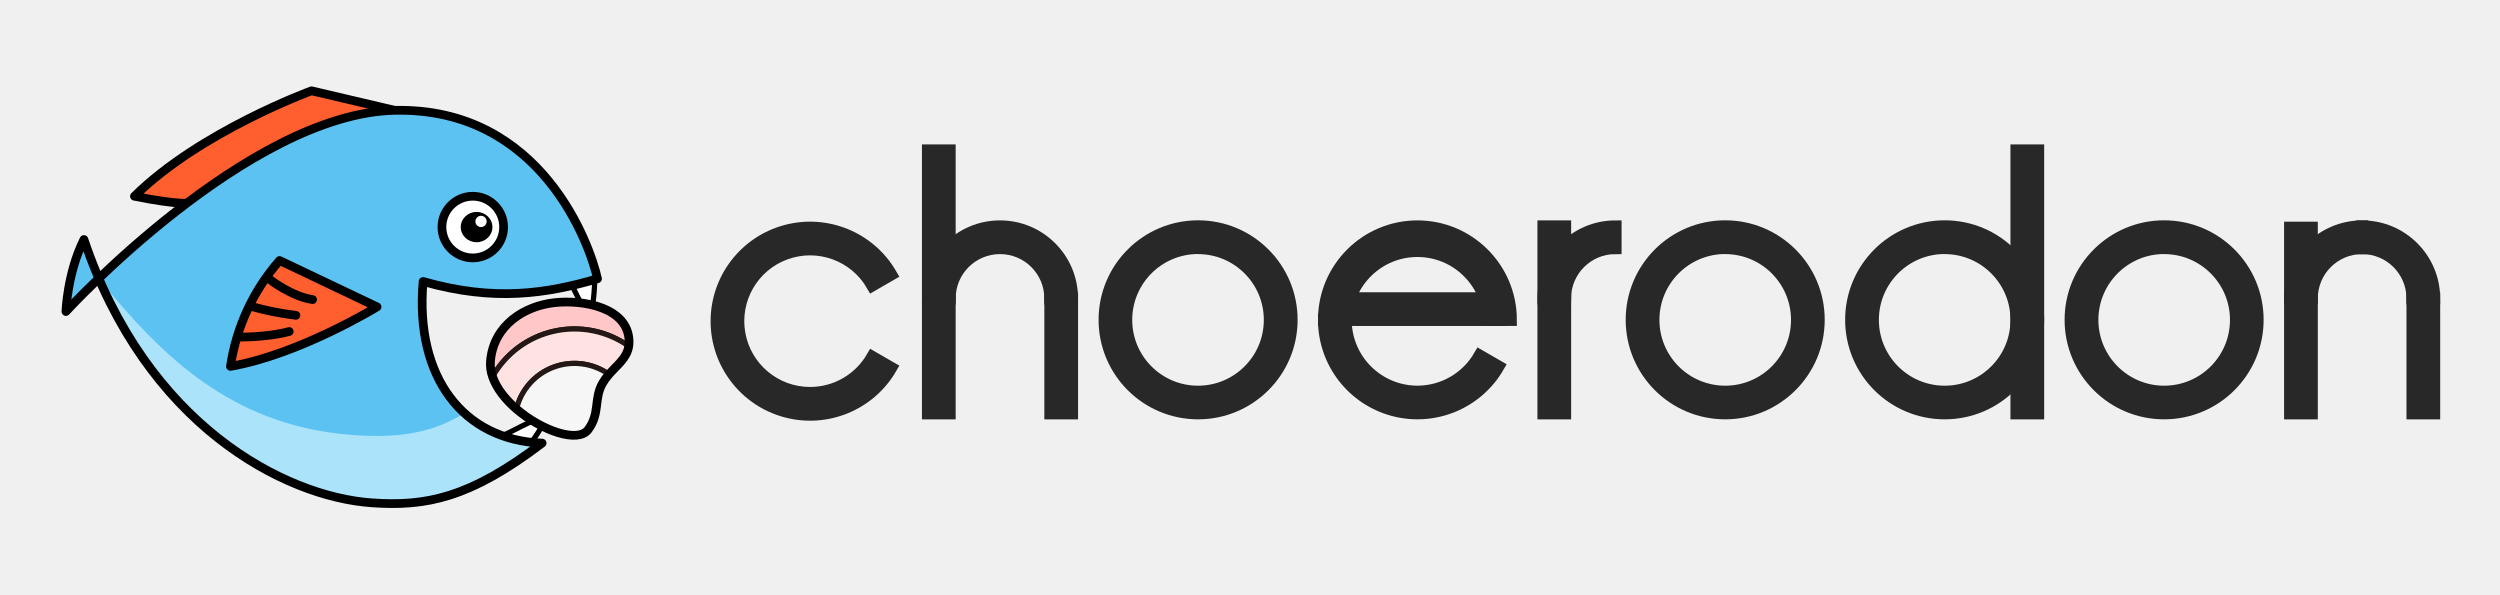
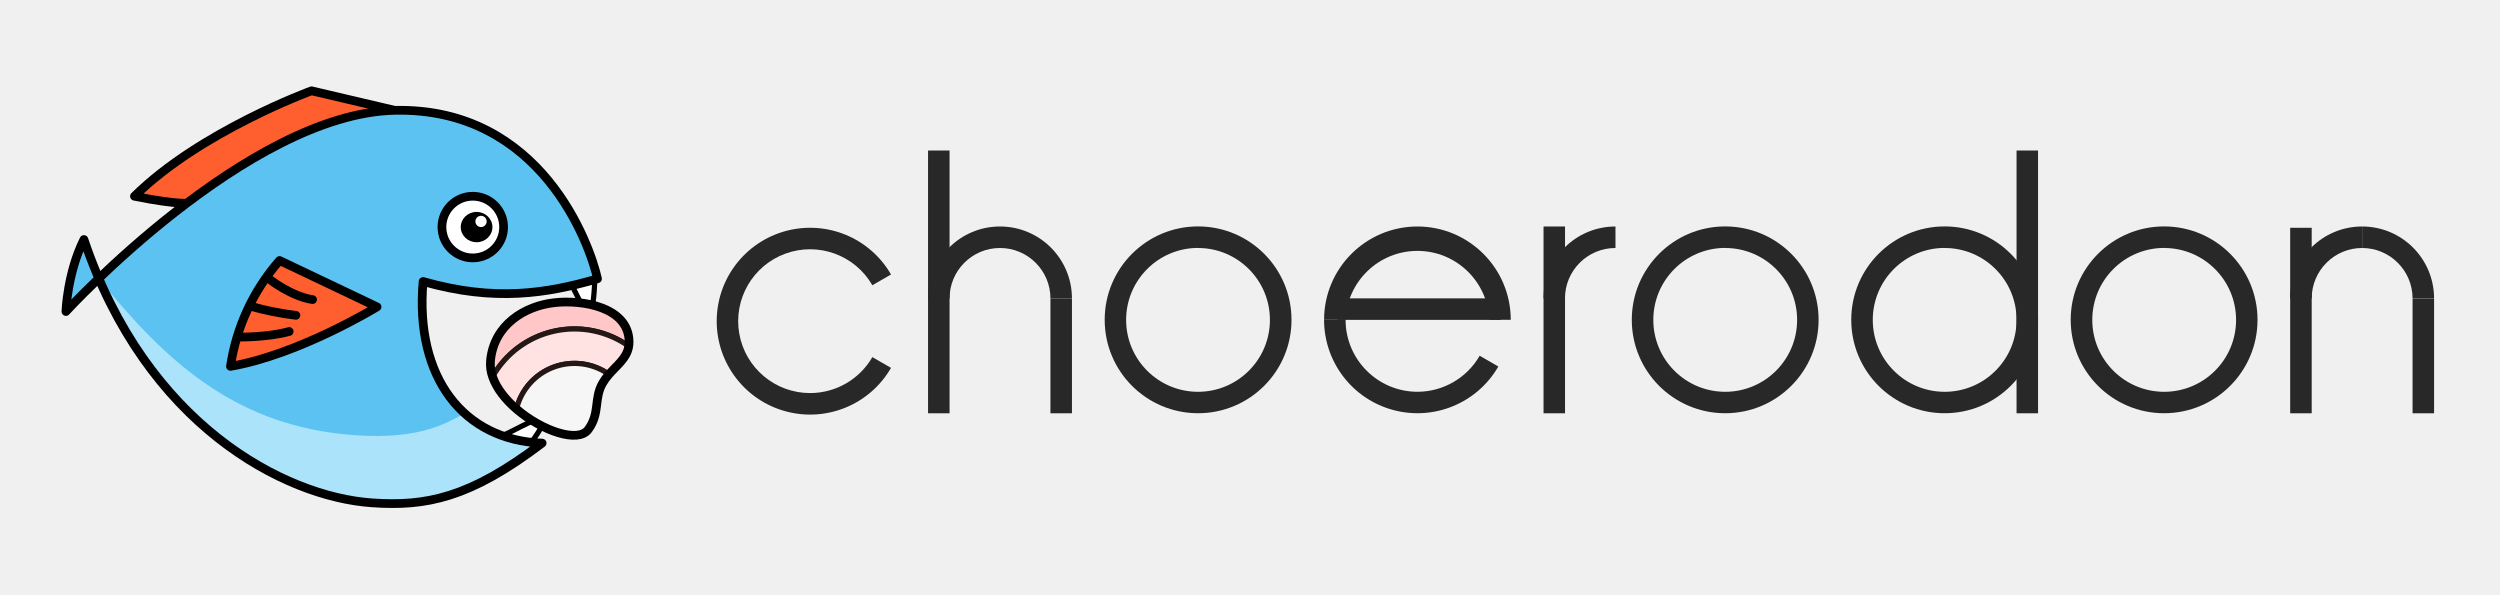
<svg xmlns="http://www.w3.org/2000/svg" id="图层_1" data-name="图层 1" viewBox="0 0 1024 243.46">
  <defs>
-     <style>.cls-1,.cls-10,.cls-6{fill:#fff;}.cls-1,.cls-2,.cls-5,.cls-6{stroke:#000;}.cls-1,.cls-11{stroke-miterlimit:10;}.cls-1,.cls-7,.cls-8,.cls-9{stroke-width:2.14px;}.cls-2{fill:#ff5f2e;}.cls-2,.cls-5,.cls-6,.cls-7,.cls-8,.cls-9{stroke-linejoin:round;}.cls-2,.cls-5,.cls-6{stroke-width:3.57px;}.cls-3{fill:#5cc2f2;}.cls-4{fill:#b2e7fb;opacity:0.9;}.cls-5{fill:none;}.cls-5,.cls-6{stroke-linecap:round;}.cls-7{fill:#ffc7c7;}.cls-7,.cls-8,.cls-9{stroke:#231815;}.cls-8{fill:#ffe2e2;}.cls-9{fill:#f6f6f6;}.cls-11{fill:#282828;stroke:#282828;stroke-width:5px;}</style>
+     <style>.cls-1,.cls-10,.cls-6{fill:#fff;}.cls-1,.cls-2,.cls-5,.cls-6{stroke:#000;}.cls-1{stroke-miterlimit:10;}.cls-1,.cls-7,.cls-8,.cls-9{stroke-width:2.14px;}.cls-2{fill:#ff5f2e;}.cls-2,.cls-5,.cls-6,.cls-7,.cls-8,.cls-9{stroke-linejoin:round;}.cls-2,.cls-5,.cls-6{stroke-width:3.57px;}.cls-3{fill:#5cc2f2;}.cls-4{fill:#b2e7fb;opacity:0.9;}.cls-5{fill:none;}.cls-5,.cls-6{stroke-linecap:round;}.cls-7{fill:#ffc7c7;}.cls-7,.cls-8,.cls-9{stroke:#231815;}.cls-8{fill:#ffe2e2;}.cls-9{fill:#f6f6f6;}.cls-11{fill:#282828;}</style>
  </defs>
  <path class="cls-1" d="M191.45,182.51c7.87,1.78,29.06-13.19,31.26-11.21,1.49,1.34-6,11.18-6,11.18l-7,6.17S189.09,182,191.45,182.51Z" />
  <path class="cls-1" d="M225.3,105.24c7.24,3.57,13,23.17,15.92,23,2-.1,2.34-12.5,2.34-12.5L242,106.53S223.14,104.17,225.3,105.24Z" />
  <path class="cls-2" d="M161.67,45.19l-34.07-8S82,53.81,55.07,80.38c18.67,3.81,24.11,2.8,24.11,2.8Z" />
  <path class="cls-3" d="M27,127.6s74.38-81.08,134.67-82.41,78.38,57,83.07,69c-22.7,6.19-45.22,8.51-71.44,1.11-3.47,39.47,16.64,65,48.76,66.2-29.76,22.63-47.68,26-69.77,24.46-36.11-2.55-92.45-32.16-117.91-107.86C27.53,111.86,27,127.6,27,127.6Z" />
  <path class="cls-4" d="M139.78,177.75c-44.4-4.88-72.31-30-99.33-63.71C68,178,118.81,203.62,152.27,206c22.09,1.56,40-1.83,69.77-24.46-9,0-22.38-3.48-31.77-12.23C182.22,173.76,170,181.07,139.78,177.75Z" />
  <path class="cls-5" d="M27,127.6s74.38-81.08,134.67-82.41,80.06,55.35,83.07,69c-20.61,6-42.09,9.52-71.44,1.11-3.47,39.47,16.64,65,48.76,66.2-29.76,22.63-47.68,26-69.77,24.46-36.11-2.55-92.45-32.16-117.91-107.86C27.53,111.86,27,127.6,27,127.6Z" />
  <path class="cls-2" d="M154.44,125.7l-39.93-19a84.67,84.67,0,0,0-20.11,43.37C122.56,145.2,154.44,125.7,154.44,125.7Z" />
  <circle class="cls-6" cx="193.65" cy="93.01" r="12.63" />
  <ellipse cx="195.21" cy="93.01" rx="6.49" ry="6.21" />
  <path class="cls-5" d="M110.48,114.46s8.94,7,17.56,8.25" />
  <path class="cls-5" d="M102.21,125.31a119.36,119.36,0,0,0,19,3.85" />
  <path class="cls-5" d="M97.37,138.06s11.9,0.24,21.09-2.28" />
  <path class="cls-7" d="M228.73,135.31a38.4,38.4,0,0,1,28.77,6.47,11.11,11.11,0,0,0,.19-2.35c-0.34-14-19.07-17.13-30.78-15.79s-24.67,8.85-26,23.89a15.71,15.71,0,0,0,.93,6.63A38.45,38.45,0,0,1,228.73,135.31Z" />
  <path class="cls-8" d="M231.13,149.2a24.35,24.35,0,0,1,18.13,4c3.33-3.91,7.34-6.65,8.24-11.44a38.53,38.53,0,0,0-55.65,12.39c1.67,4.72,5.32,9.26,9.78,13.08A24.43,24.43,0,0,1,231.13,149.2Z" />
  <path class="cls-9" d="M211.62,167.25c10.4,8.91,25.16,13.94,29.29,8.4,5-6.73,2.22-12.6,5.93-19.07a22.35,22.35,0,0,1,2.41-3.36A24.43,24.43,0,0,0,211.62,167.25Z" />
  <path class="cls-5" d="M226.9,124c-11.72,1.34-24.67,8.85-26,23.89a15.71,15.71,0,0,0,.93,6.63c1.67,4.72,5.32,9.26,9.78,13.08,10.4,8.91,25.16,13.94,29.29,8.4,5-6.73,2.22-12.6,5.93-19.07a22.34,22.34,0,0,1,2.41-3.36c3.33-3.91,7.34-6.65,8.24-11.44a11.12,11.12,0,0,0,.19-2.35C257.35,125.8,238.62,122.64,226.9,124Z" />
  <circle class="cls-10" cx="197.03" cy="90.7" r="2.31" />
  <path class="cls-11" d="M490.71,101.58A29.45,29.45,0,1,1,461.26,131a29.48,29.48,0,0,1,29.45-29.45m0-8.81A38.26,38.26,0,1,0,529,131a38.26,38.26,0,0,0-38.26-38.26h0Z" />
  <path class="cls-11" d="M886.42,101.58A29.45,29.45,0,1,1,857,131a29.48,29.48,0,0,1,29.45-29.45m0-8.81A38.26,38.26,0,1,0,924.68,131a38.26,38.26,0,0,0-38.26-38.26h0Z" />
  <path class="cls-11" d="M706.64,101.58A29.45,29.45,0,1,1,677.2,131a29.48,29.48,0,0,1,29.45-29.45m0-8.81A38.26,38.26,0,1,0,744.9,131a38.26,38.26,0,0,0-38.26-38.26h0Z" />
  <rect class="cls-11" x="380.13" y="61.65" width="8.81" height="107.63" />
  <path class="cls-11" d="M796.53,101.58A29.45,29.45,0,1,1,767.09,131a29.48,29.48,0,0,1,29.45-29.45m0-8.81A38.26,38.26,0,1,0,834.79,131a38.26,38.26,0,0,0-38.26-38.26h0Z" />
  <rect class="cls-11" x="825.98" y="61.65" width="8.81" height="107.63" />
  <rect class="cls-11" x="430.26" y="122.24" width="8.81" height="47.04" />
  <path class="cls-11" d="M409.6,92.77a29.47,29.47,0,0,0-29.47,29.47h8.81a20.66,20.66,0,1,1,41.32,0h8.81A29.47,29.47,0,0,0,409.6,92.77Z" />
  <rect class="cls-11" x="547.87" y="122.21" width="66.85" height="8.81" />
  <path class="cls-11" d="M580.6,92.77A38.26,38.26,0,0,0,542.34,131h8.81A29.45,29.45,0,0,1,610,131h8.81A38.26,38.26,0,0,0,580.6,92.77Z" />
  <path class="cls-11" d="M580.6,160.47A29.48,29.48,0,0,1,551.15,131h-8.81a38.25,38.25,0,0,0,71.38,19.12l-7.64-4.41A29.46,29.46,0,0,1,580.6,160.47Z" />
  <rect class="cls-11" x="632.23" y="92.77" width="8.81" height="76.51" />
  <path class="cls-11" d="M661.7,101.58V92.77a29.47,29.47,0,0,0-29.47,29.44H641A20.68,20.68,0,0,1,661.7,101.58Z" />
  <rect class="cls-11" x="938.06" y="93.3" width="8.81" height="75.98" />
  <rect class="cls-11" x="988.19" y="122.24" width="8.81" height="47.04" />
  <path class="cls-11" d="M988.19,122.21H997a29.47,29.47,0,0,0-29.47-29.44v8.81A20.68,20.68,0,0,1,988.19,122.21Z" />
  <path class="cls-11" d="M967.53,101.58V92.77a29.47,29.47,0,0,0-29.47,29.44h8.81A20.68,20.68,0,0,1,967.53,101.58Z" />
  <path class="cls-11" d="M331.83,161a29.45,29.45,0,1,1,25.49-44.16l7.64-4.41a38.26,38.26,0,1,0,0,38.25l-7.64-4.41A29.46,29.46,0,0,1,331.83,161Z" />
</svg>
